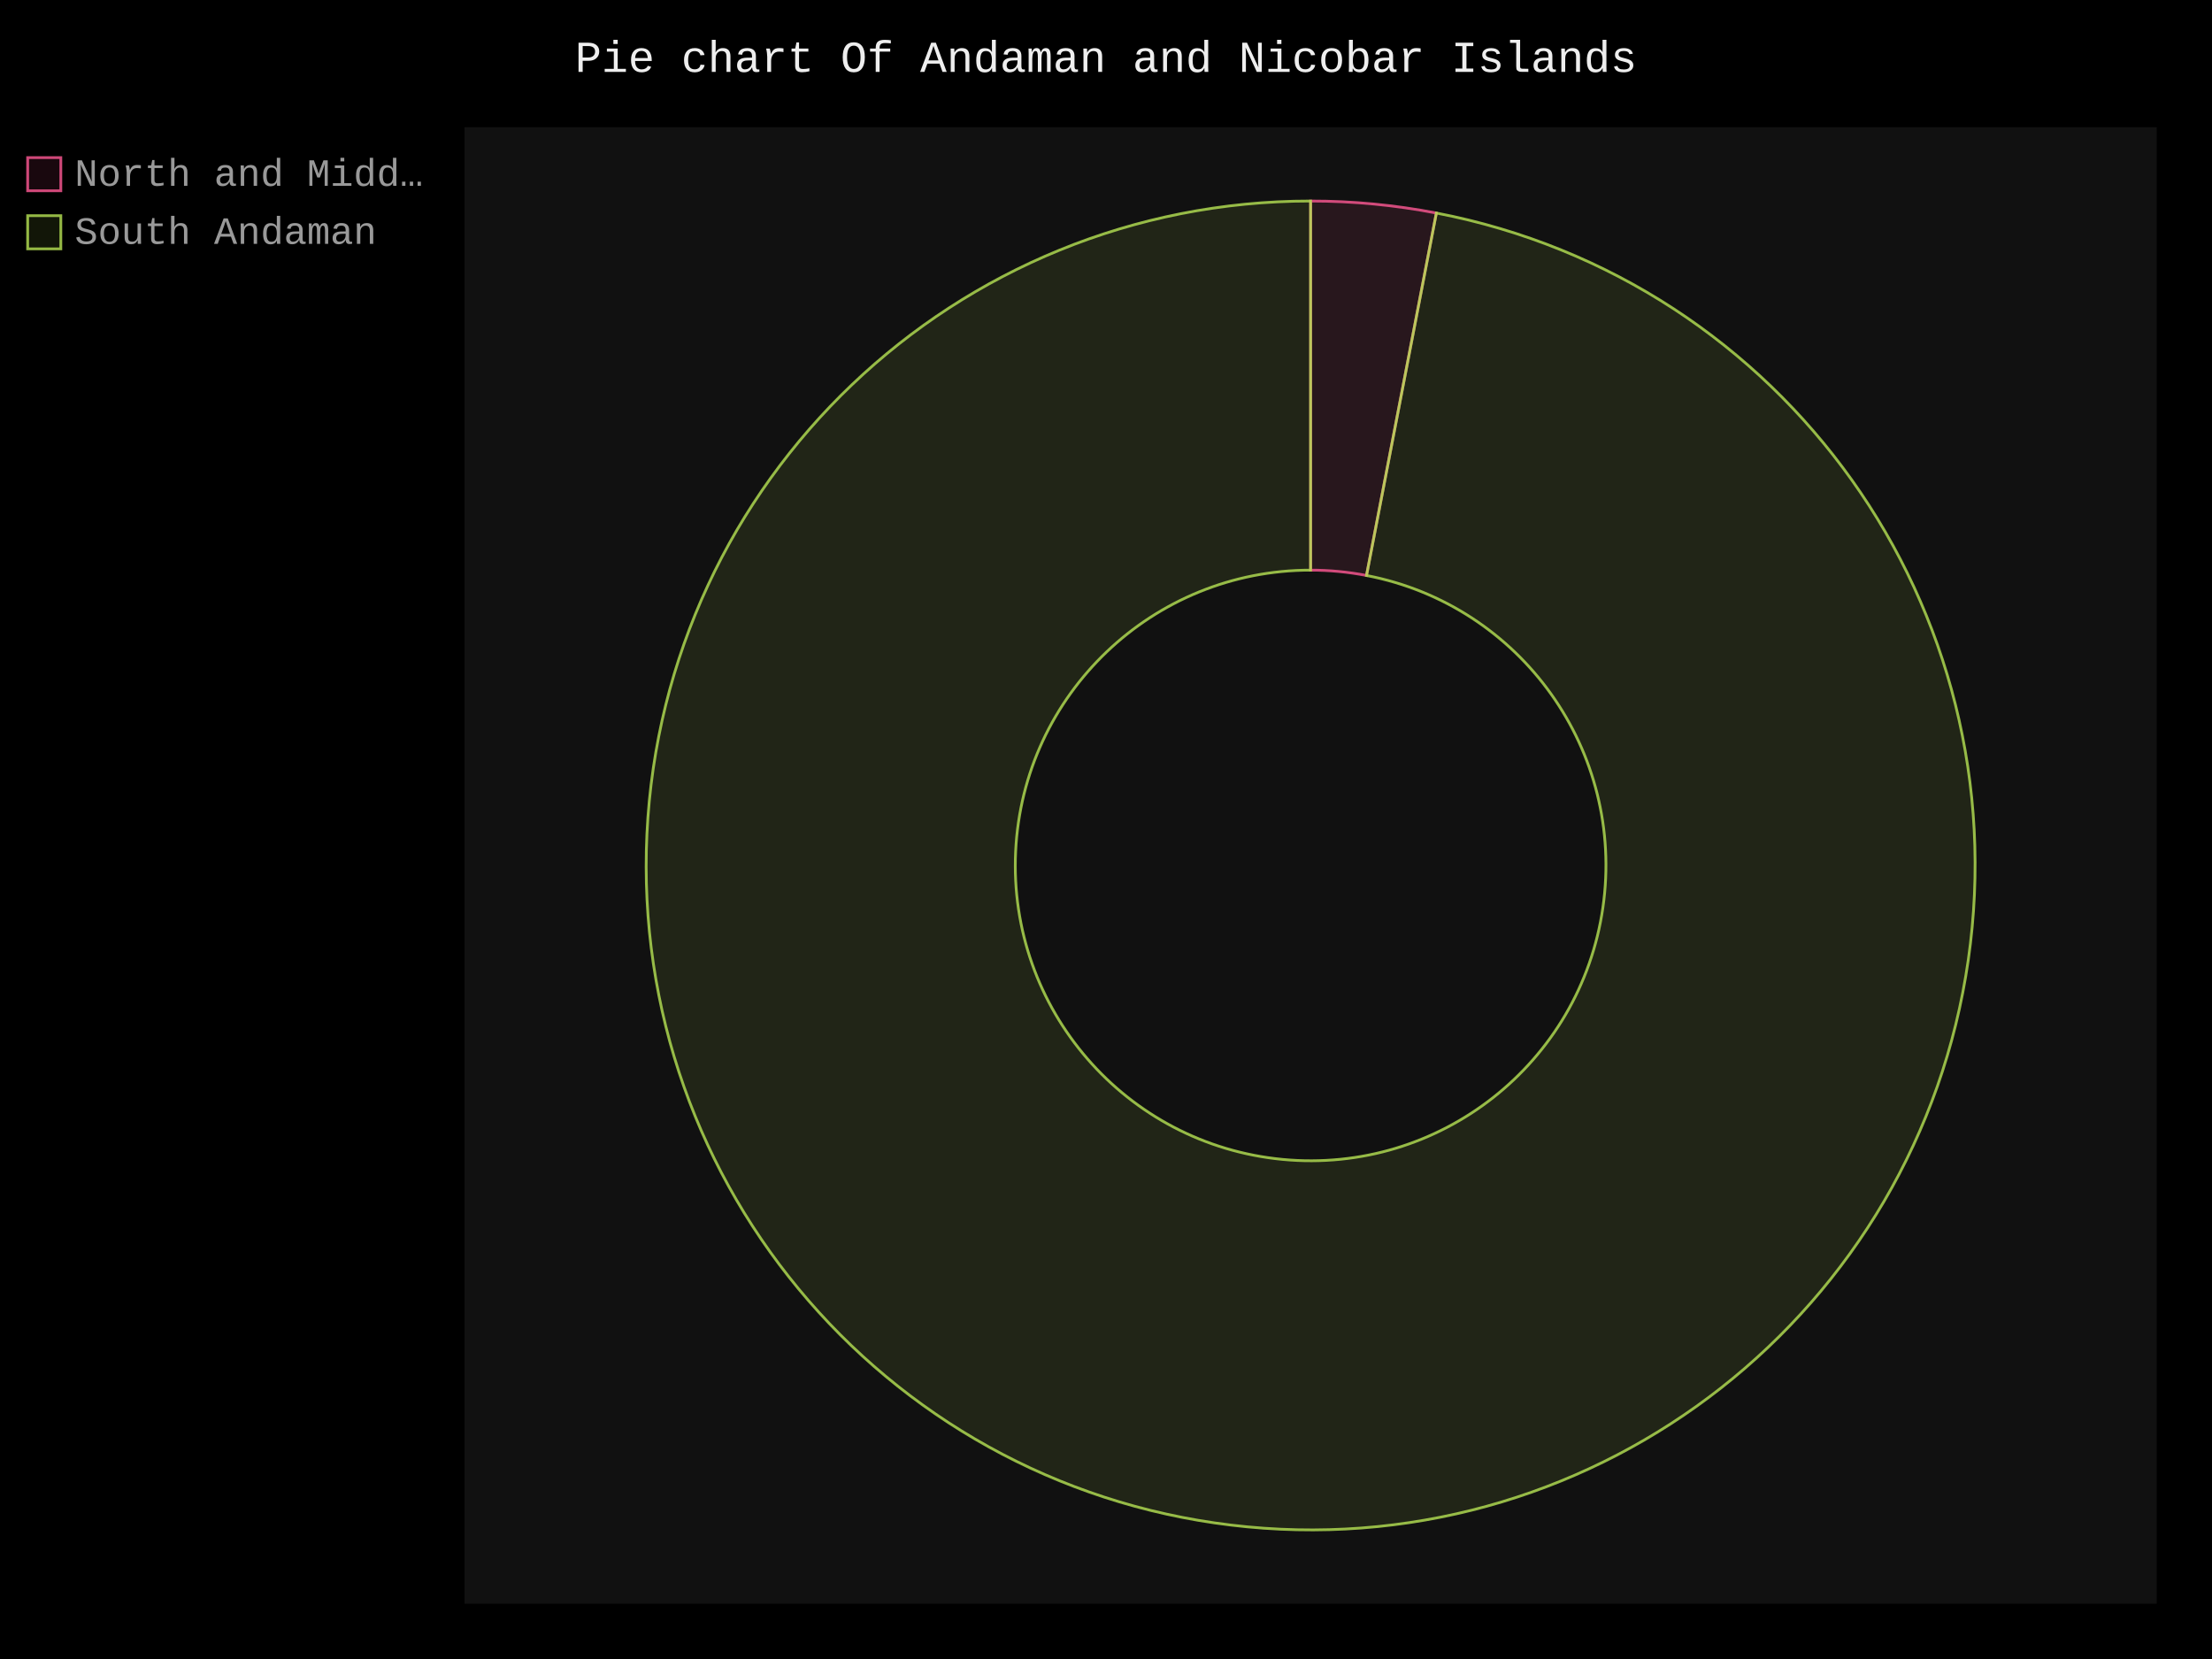
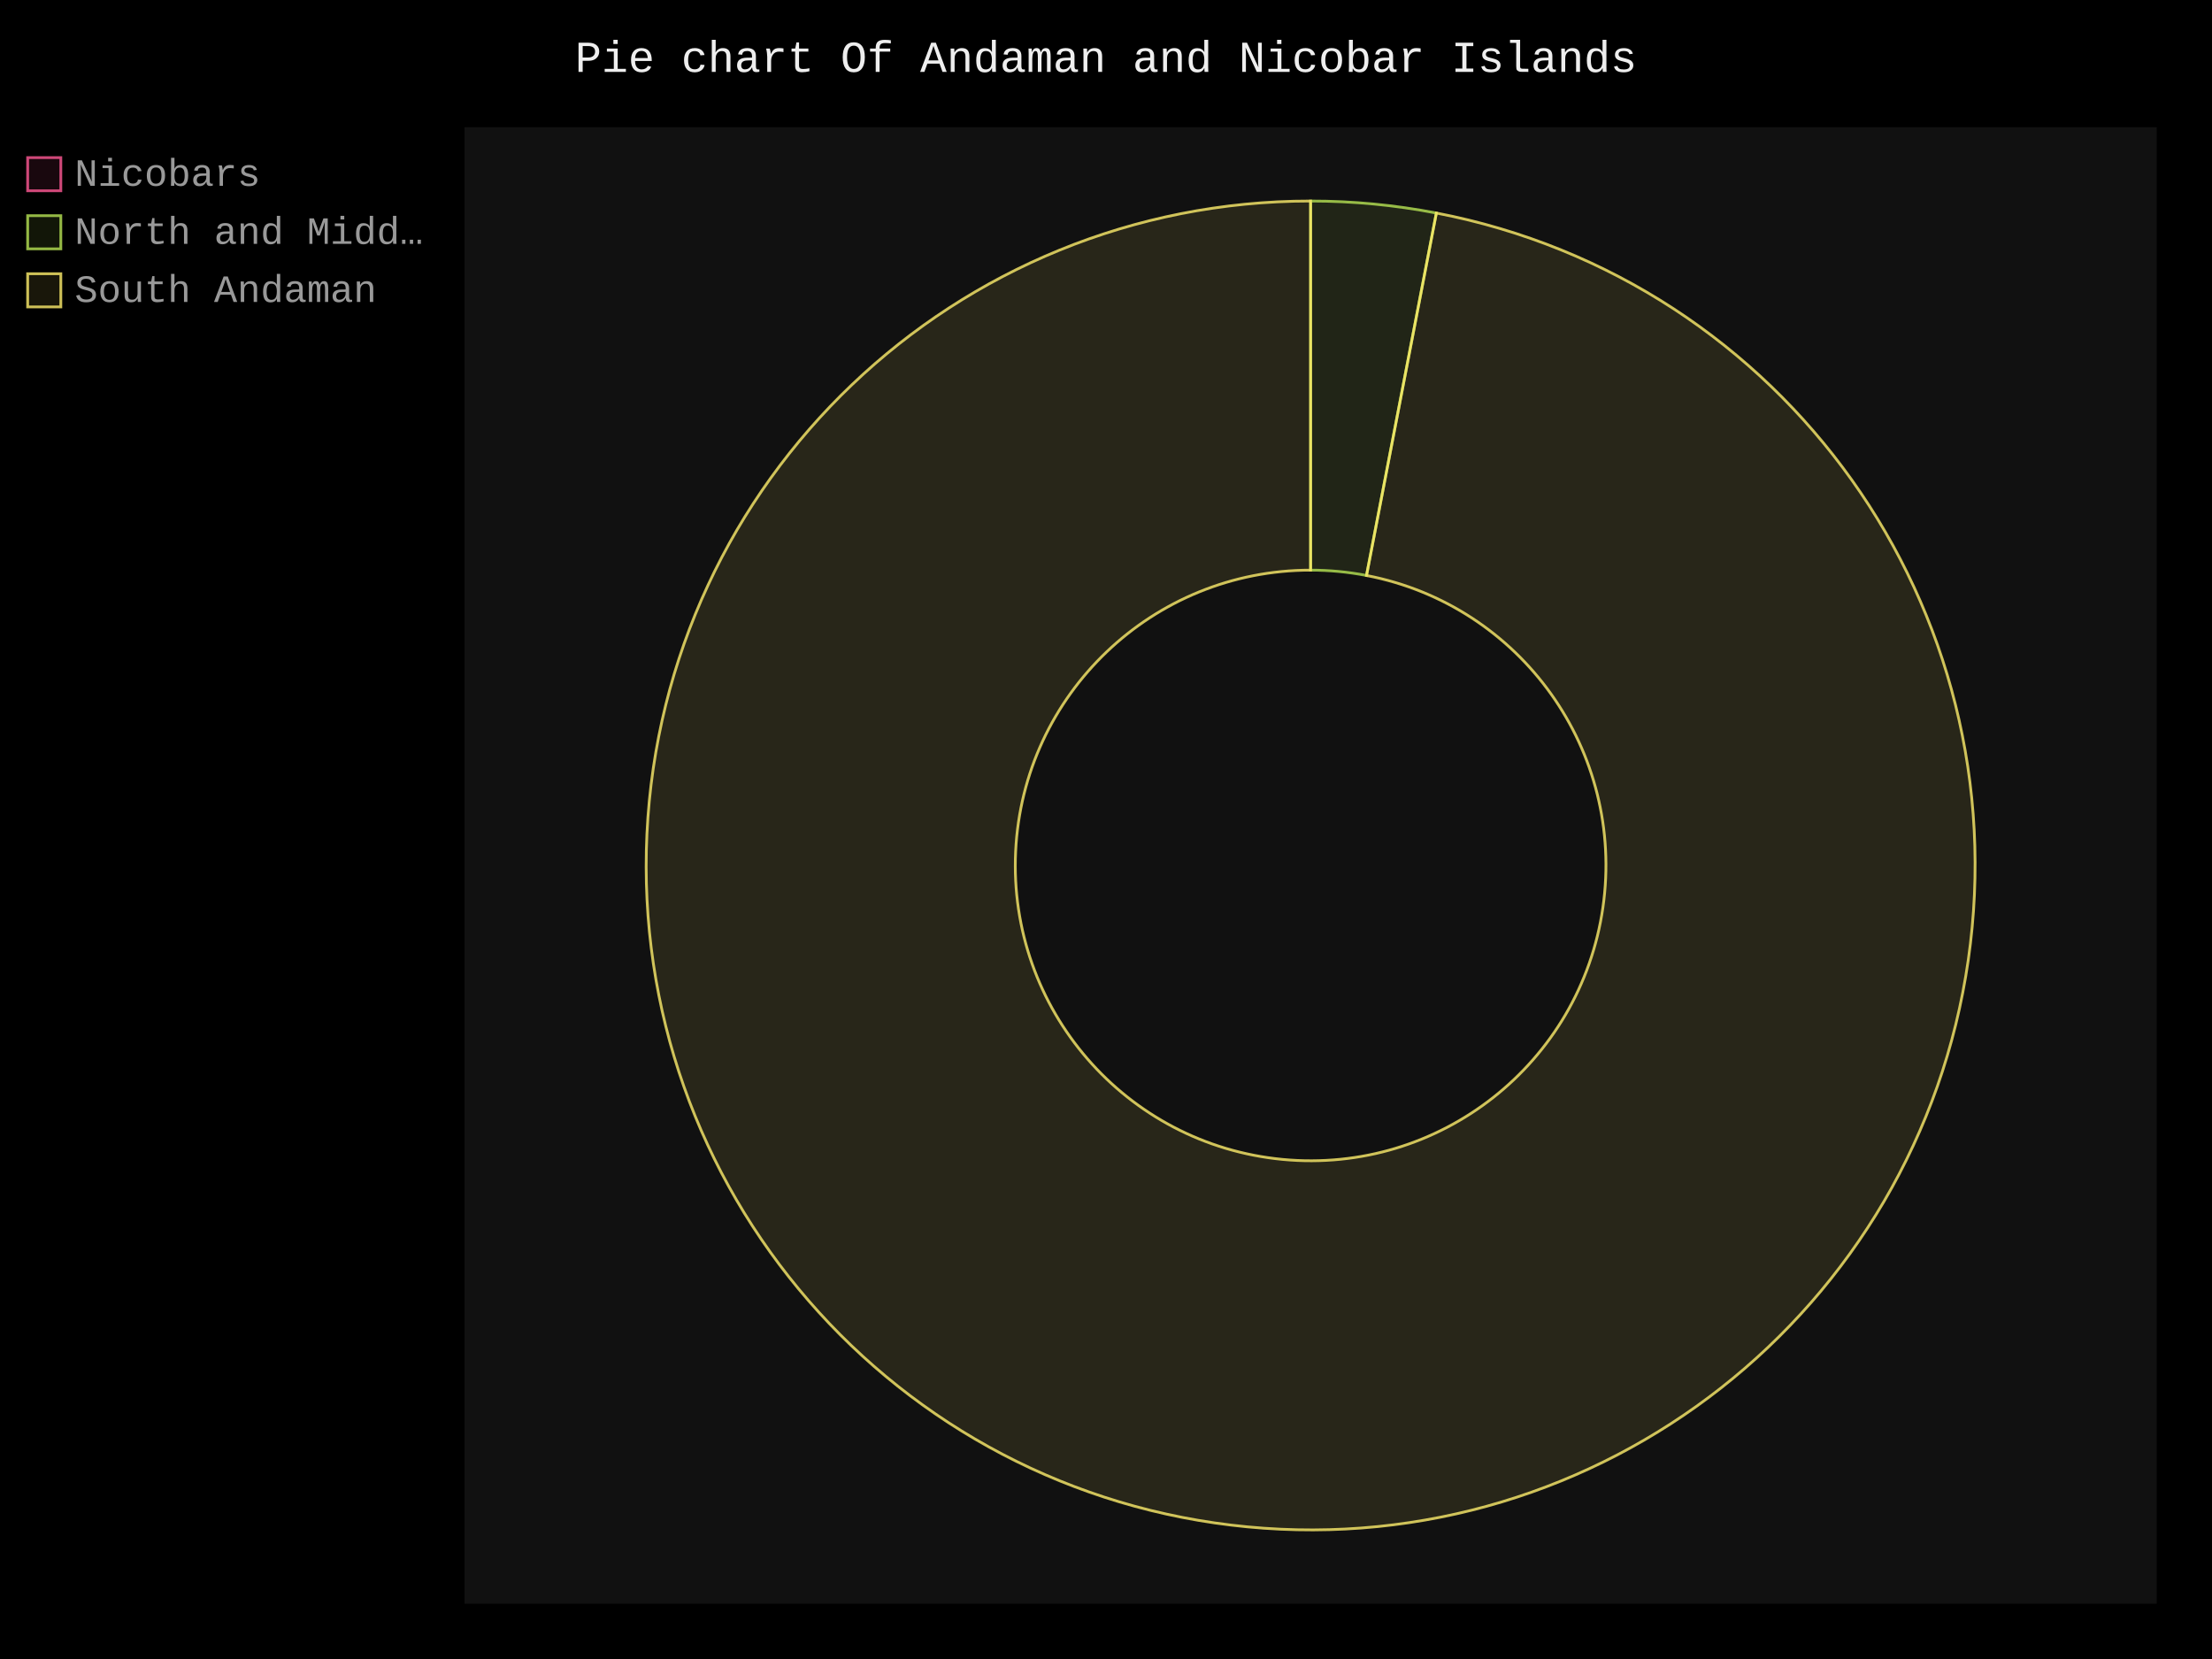
- <svg xmlns="http://www.w3.org/2000/svg" id="chart-b296fa28-400c-48dc-853f-322d949173c3" class="pygal-chart" viewBox="0 0 800 600">
+ <svg xmlns="http://www.w3.org/2000/svg" id="chart-b3a0b00a-907e-4a97-8c12-485cbef812cb" class="pygal-chart" viewBox="0 0 800 600">
  <defs>
-     <style type="text/css">#chart-b296fa28-400c-48dc-853f-322d949173c3{-webkit-user-select:none;-webkit-font-smoothing:antialiased;font-family:Consolas,"Liberation Mono",Menlo,Courier,monospace}#chart-b296fa28-400c-48dc-853f-322d949173c3 .title{font-family:Consolas,"Liberation Mono",Menlo,Courier,monospace;font-size:16px}#chart-b296fa28-400c-48dc-853f-322d949173c3 .legends .legend text{font-family:Consolas,"Liberation Mono",Menlo,Courier,monospace;font-size:14px}#chart-b296fa28-400c-48dc-853f-322d949173c3 .axis text{font-family:Consolas,"Liberation Mono",Menlo,Courier,monospace;font-size:10px}#chart-b296fa28-400c-48dc-853f-322d949173c3 .axis text.major{font-family:Consolas,"Liberation Mono",Menlo,Courier,monospace;font-size:10px}#chart-b296fa28-400c-48dc-853f-322d949173c3 .text-overlay text.value{font-family:Consolas,"Liberation Mono",Menlo,Courier,monospace;font-size:16px}#chart-b296fa28-400c-48dc-853f-322d949173c3 .text-overlay text.label{font-family:Consolas,"Liberation Mono",Menlo,Courier,monospace;font-size:10px}#chart-b296fa28-400c-48dc-853f-322d949173c3 .tooltip{font-family:Consolas,"Liberation Mono",Menlo,Courier,monospace;font-size:14px}#chart-b296fa28-400c-48dc-853f-322d949173c3 text.no_data{font-family:Consolas,"Liberation Mono",Menlo,Courier,monospace;font-size:64px}
- #chart-b296fa28-400c-48dc-853f-322d949173c3{background-color:black}#chart-b296fa28-400c-48dc-853f-322d949173c3 path,#chart-b296fa28-400c-48dc-853f-322d949173c3 line,#chart-b296fa28-400c-48dc-853f-322d949173c3 rect,#chart-b296fa28-400c-48dc-853f-322d949173c3 circle{-webkit-transition:1s ease-out;-moz-transition:1s ease-out;transition:1s ease-out}#chart-b296fa28-400c-48dc-853f-322d949173c3 .graph &gt; .background{fill:black}#chart-b296fa28-400c-48dc-853f-322d949173c3 .plot &gt; .background{fill:#111}#chart-b296fa28-400c-48dc-853f-322d949173c3 .graph{fill:#999}#chart-b296fa28-400c-48dc-853f-322d949173c3 text.no_data{fill:#eee}#chart-b296fa28-400c-48dc-853f-322d949173c3 .title{fill:#eee}#chart-b296fa28-400c-48dc-853f-322d949173c3 .legends .legend text{fill:#999}#chart-b296fa28-400c-48dc-853f-322d949173c3 .legends .legend:hover text{fill:#eee}#chart-b296fa28-400c-48dc-853f-322d949173c3 .axis .line{stroke:#eee}#chart-b296fa28-400c-48dc-853f-322d949173c3 .axis .guide.line{stroke:#555}#chart-b296fa28-400c-48dc-853f-322d949173c3 .axis .major.line{stroke:#999}#chart-b296fa28-400c-48dc-853f-322d949173c3 .axis text.major{fill:#eee}#chart-b296fa28-400c-48dc-853f-322d949173c3 .axis.y .guides:hover .guide.line,#chart-b296fa28-400c-48dc-853f-322d949173c3 .line-graph .axis.x .guides:hover .guide.line,#chart-b296fa28-400c-48dc-853f-322d949173c3 .stackedline-graph .axis.x .guides:hover .guide.line,#chart-b296fa28-400c-48dc-853f-322d949173c3 .xy-graph .axis.x .guides:hover .guide.line{stroke:#eee}#chart-b296fa28-400c-48dc-853f-322d949173c3 .axis .guides:hover text{fill:#eee}#chart-b296fa28-400c-48dc-853f-322d949173c3 .reactive{fill-opacity:.1;stroke-opacity:.8}#chart-b296fa28-400c-48dc-853f-322d949173c3 .ci{stroke:#999}#chart-b296fa28-400c-48dc-853f-322d949173c3 .reactive.active,#chart-b296fa28-400c-48dc-853f-322d949173c3 .active .reactive{fill-opacity:.75;stroke-opacity:.9;stroke-width:4}#chart-b296fa28-400c-48dc-853f-322d949173c3 .ci .reactive.active{stroke-width:1.5}#chart-b296fa28-400c-48dc-853f-322d949173c3 .series text{fill:#eee}#chart-b296fa28-400c-48dc-853f-322d949173c3 .tooltip rect{fill:#111;stroke:#eee;-webkit-transition:opacity 1s ease-out;-moz-transition:opacity 1s ease-out;transition:opacity 1s ease-out}#chart-b296fa28-400c-48dc-853f-322d949173c3 .tooltip .label{fill:#999}#chart-b296fa28-400c-48dc-853f-322d949173c3 .tooltip .label{fill:#999}#chart-b296fa28-400c-48dc-853f-322d949173c3 .tooltip .legend{font-size:.8em;fill:#555}#chart-b296fa28-400c-48dc-853f-322d949173c3 .tooltip .x_label{font-size:.6em;fill:#eee}#chart-b296fa28-400c-48dc-853f-322d949173c3 .tooltip .xlink{font-size:.5em;text-decoration:underline}#chart-b296fa28-400c-48dc-853f-322d949173c3 .tooltip .value{font-size:1.5em}#chart-b296fa28-400c-48dc-853f-322d949173c3 .bound{font-size:.5em}#chart-b296fa28-400c-48dc-853f-322d949173c3 .max-value{font-size:.75em;fill:#555}#chart-b296fa28-400c-48dc-853f-322d949173c3 .map-element{fill:#111;stroke:#555 !important}#chart-b296fa28-400c-48dc-853f-322d949173c3 .map-element .reactive{fill-opacity:inherit;stroke-opacity:inherit}#chart-b296fa28-400c-48dc-853f-322d949173c3 .color-0,#chart-b296fa28-400c-48dc-853f-322d949173c3 .color-0 a:visited{stroke:#ff5995;fill:#ff5995}#chart-b296fa28-400c-48dc-853f-322d949173c3 .color-1,#chart-b296fa28-400c-48dc-853f-322d949173c3 .color-1 a:visited{stroke:#b6e354;fill:#b6e354}#chart-b296fa28-400c-48dc-853f-322d949173c3 .text-overlay .color-0 text{fill:black}#chart-b296fa28-400c-48dc-853f-322d949173c3 .text-overlay .color-1 text{fill:black}
- #chart-b296fa28-400c-48dc-853f-322d949173c3 text.no_data{text-anchor:middle}#chart-b296fa28-400c-48dc-853f-322d949173c3 .guide.line{fill:none}#chart-b296fa28-400c-48dc-853f-322d949173c3 .centered{text-anchor:middle}#chart-b296fa28-400c-48dc-853f-322d949173c3 .title{text-anchor:middle}#chart-b296fa28-400c-48dc-853f-322d949173c3 .legends .legend text{fill-opacity:1}#chart-b296fa28-400c-48dc-853f-322d949173c3 .axis.x text{text-anchor:middle}#chart-b296fa28-400c-48dc-853f-322d949173c3 .axis.x:not(.web) text[transform]{text-anchor:start}#chart-b296fa28-400c-48dc-853f-322d949173c3 .axis.x:not(.web) text[transform].backwards{text-anchor:end}#chart-b296fa28-400c-48dc-853f-322d949173c3 .axis.y text{text-anchor:end}#chart-b296fa28-400c-48dc-853f-322d949173c3 .axis.y text[transform].backwards{text-anchor:start}#chart-b296fa28-400c-48dc-853f-322d949173c3 .axis.y2 text{text-anchor:start}#chart-b296fa28-400c-48dc-853f-322d949173c3 .axis.y2 text[transform].backwards{text-anchor:end}#chart-b296fa28-400c-48dc-853f-322d949173c3 .axis .guide.line{stroke-dasharray:4,4}#chart-b296fa28-400c-48dc-853f-322d949173c3 .axis .major.guide.line{stroke-dasharray:6,6}#chart-b296fa28-400c-48dc-853f-322d949173c3 .horizontal .axis.y .guide.line,#chart-b296fa28-400c-48dc-853f-322d949173c3 .horizontal .axis.y2 .guide.line,#chart-b296fa28-400c-48dc-853f-322d949173c3 .vertical .axis.x .guide.line{opacity:0}#chart-b296fa28-400c-48dc-853f-322d949173c3 .horizontal .axis.always_show .guide.line,#chart-b296fa28-400c-48dc-853f-322d949173c3 .vertical .axis.always_show .guide.line{opacity:1 !important}#chart-b296fa28-400c-48dc-853f-322d949173c3 .axis.y .guides:hover .guide.line,#chart-b296fa28-400c-48dc-853f-322d949173c3 .axis.y2 .guides:hover .guide.line,#chart-b296fa28-400c-48dc-853f-322d949173c3 .axis.x .guides:hover .guide.line{opacity:1}#chart-b296fa28-400c-48dc-853f-322d949173c3 .axis .guides:hover text{opacity:1}#chart-b296fa28-400c-48dc-853f-322d949173c3 .nofill{fill:none}#chart-b296fa28-400c-48dc-853f-322d949173c3 .subtle-fill{fill-opacity:.2}#chart-b296fa28-400c-48dc-853f-322d949173c3 .dot{stroke-width:1px;fill-opacity:1}#chart-b296fa28-400c-48dc-853f-322d949173c3 .dot.active{stroke-width:5px}#chart-b296fa28-400c-48dc-853f-322d949173c3 .dot.negative{fill:transparent}#chart-b296fa28-400c-48dc-853f-322d949173c3 text,#chart-b296fa28-400c-48dc-853f-322d949173c3 tspan{stroke:none !important}#chart-b296fa28-400c-48dc-853f-322d949173c3 .series text.active{opacity:1}#chart-b296fa28-400c-48dc-853f-322d949173c3 .tooltip rect{fill-opacity:.95;stroke-width:.5}#chart-b296fa28-400c-48dc-853f-322d949173c3 .tooltip text{fill-opacity:1}#chart-b296fa28-400c-48dc-853f-322d949173c3 .showable{visibility:hidden}#chart-b296fa28-400c-48dc-853f-322d949173c3 .showable.shown{visibility:visible}#chart-b296fa28-400c-48dc-853f-322d949173c3 .gauge-background{fill:rgba(229,229,229,1);stroke:none}#chart-b296fa28-400c-48dc-853f-322d949173c3 .bg-lines{stroke:black;stroke-width:2px}</style>
+     <style type="text/css">#chart-b3a0b00a-907e-4a97-8c12-485cbef812cb{-webkit-user-select:none;-webkit-font-smoothing:antialiased;font-family:Consolas,"Liberation Mono",Menlo,Courier,monospace}#chart-b3a0b00a-907e-4a97-8c12-485cbef812cb .title{font-family:Consolas,"Liberation Mono",Menlo,Courier,monospace;font-size:16px}#chart-b3a0b00a-907e-4a97-8c12-485cbef812cb .legends .legend text{font-family:Consolas,"Liberation Mono",Menlo,Courier,monospace;font-size:14px}#chart-b3a0b00a-907e-4a97-8c12-485cbef812cb .axis text{font-family:Consolas,"Liberation Mono",Menlo,Courier,monospace;font-size:10px}#chart-b3a0b00a-907e-4a97-8c12-485cbef812cb .axis text.major{font-family:Consolas,"Liberation Mono",Menlo,Courier,monospace;font-size:10px}#chart-b3a0b00a-907e-4a97-8c12-485cbef812cb .text-overlay text.value{font-family:Consolas,"Liberation Mono",Menlo,Courier,monospace;font-size:16px}#chart-b3a0b00a-907e-4a97-8c12-485cbef812cb .text-overlay text.label{font-family:Consolas,"Liberation Mono",Menlo,Courier,monospace;font-size:10px}#chart-b3a0b00a-907e-4a97-8c12-485cbef812cb .tooltip{font-family:Consolas,"Liberation Mono",Menlo,Courier,monospace;font-size:14px}#chart-b3a0b00a-907e-4a97-8c12-485cbef812cb text.no_data{font-family:Consolas,"Liberation Mono",Menlo,Courier,monospace;font-size:64px}
+ #chart-b3a0b00a-907e-4a97-8c12-485cbef812cb{background-color:black}#chart-b3a0b00a-907e-4a97-8c12-485cbef812cb path,#chart-b3a0b00a-907e-4a97-8c12-485cbef812cb line,#chart-b3a0b00a-907e-4a97-8c12-485cbef812cb rect,#chart-b3a0b00a-907e-4a97-8c12-485cbef812cb circle{-webkit-transition:1s ease-out;-moz-transition:1s ease-out;transition:1s ease-out}#chart-b3a0b00a-907e-4a97-8c12-485cbef812cb .graph &gt; .background{fill:black}#chart-b3a0b00a-907e-4a97-8c12-485cbef812cb .plot &gt; .background{fill:#111}#chart-b3a0b00a-907e-4a97-8c12-485cbef812cb .graph{fill:#999}#chart-b3a0b00a-907e-4a97-8c12-485cbef812cb text.no_data{fill:#eee}#chart-b3a0b00a-907e-4a97-8c12-485cbef812cb .title{fill:#eee}#chart-b3a0b00a-907e-4a97-8c12-485cbef812cb .legends .legend text{fill:#999}#chart-b3a0b00a-907e-4a97-8c12-485cbef812cb .legends .legend:hover text{fill:#eee}#chart-b3a0b00a-907e-4a97-8c12-485cbef812cb .axis .line{stroke:#eee}#chart-b3a0b00a-907e-4a97-8c12-485cbef812cb .axis .guide.line{stroke:#555}#chart-b3a0b00a-907e-4a97-8c12-485cbef812cb .axis .major.line{stroke:#999}#chart-b3a0b00a-907e-4a97-8c12-485cbef812cb .axis text.major{fill:#eee}#chart-b3a0b00a-907e-4a97-8c12-485cbef812cb .axis.y .guides:hover .guide.line,#chart-b3a0b00a-907e-4a97-8c12-485cbef812cb .line-graph .axis.x .guides:hover .guide.line,#chart-b3a0b00a-907e-4a97-8c12-485cbef812cb .stackedline-graph .axis.x .guides:hover .guide.line,#chart-b3a0b00a-907e-4a97-8c12-485cbef812cb .xy-graph .axis.x .guides:hover .guide.line{stroke:#eee}#chart-b3a0b00a-907e-4a97-8c12-485cbef812cb .axis .guides:hover text{fill:#eee}#chart-b3a0b00a-907e-4a97-8c12-485cbef812cb .reactive{fill-opacity:.1;stroke-opacity:.8}#chart-b3a0b00a-907e-4a97-8c12-485cbef812cb .ci{stroke:#999}#chart-b3a0b00a-907e-4a97-8c12-485cbef812cb .reactive.active,#chart-b3a0b00a-907e-4a97-8c12-485cbef812cb .active .reactive{fill-opacity:.75;stroke-opacity:.9;stroke-width:4}#chart-b3a0b00a-907e-4a97-8c12-485cbef812cb .ci .reactive.active{stroke-width:1.5}#chart-b3a0b00a-907e-4a97-8c12-485cbef812cb .series text{fill:#eee}#chart-b3a0b00a-907e-4a97-8c12-485cbef812cb .tooltip rect{fill:#111;stroke:#eee;-webkit-transition:opacity 1s ease-out;-moz-transition:opacity 1s ease-out;transition:opacity 1s ease-out}#chart-b3a0b00a-907e-4a97-8c12-485cbef812cb .tooltip .label{fill:#999}#chart-b3a0b00a-907e-4a97-8c12-485cbef812cb .tooltip .label{fill:#999}#chart-b3a0b00a-907e-4a97-8c12-485cbef812cb .tooltip .legend{font-size:.8em;fill:#555}#chart-b3a0b00a-907e-4a97-8c12-485cbef812cb .tooltip .x_label{font-size:.6em;fill:#eee}#chart-b3a0b00a-907e-4a97-8c12-485cbef812cb .tooltip .xlink{font-size:.5em;text-decoration:underline}#chart-b3a0b00a-907e-4a97-8c12-485cbef812cb .tooltip .value{font-size:1.5em}#chart-b3a0b00a-907e-4a97-8c12-485cbef812cb .bound{font-size:.5em}#chart-b3a0b00a-907e-4a97-8c12-485cbef812cb .max-value{font-size:.75em;fill:#555}#chart-b3a0b00a-907e-4a97-8c12-485cbef812cb .map-element{fill:#111;stroke:#555 !important}#chart-b3a0b00a-907e-4a97-8c12-485cbef812cb .map-element .reactive{fill-opacity:inherit;stroke-opacity:inherit}#chart-b3a0b00a-907e-4a97-8c12-485cbef812cb .color-0,#chart-b3a0b00a-907e-4a97-8c12-485cbef812cb .color-0 a:visited{stroke:#ff5995;fill:#ff5995}#chart-b3a0b00a-907e-4a97-8c12-485cbef812cb .color-1,#chart-b3a0b00a-907e-4a97-8c12-485cbef812cb .color-1 a:visited{stroke:#b6e354;fill:#b6e354}#chart-b3a0b00a-907e-4a97-8c12-485cbef812cb .color-2,#chart-b3a0b00a-907e-4a97-8c12-485cbef812cb .color-2 a:visited{stroke:#feed6c;fill:#feed6c}#chart-b3a0b00a-907e-4a97-8c12-485cbef812cb .text-overlay .color-0 text{fill:black}#chart-b3a0b00a-907e-4a97-8c12-485cbef812cb .text-overlay .color-1 text{fill:black}#chart-b3a0b00a-907e-4a97-8c12-485cbef812cb .text-overlay .color-2 text{fill:black}
+ #chart-b3a0b00a-907e-4a97-8c12-485cbef812cb text.no_data{text-anchor:middle}#chart-b3a0b00a-907e-4a97-8c12-485cbef812cb .guide.line{fill:none}#chart-b3a0b00a-907e-4a97-8c12-485cbef812cb .centered{text-anchor:middle}#chart-b3a0b00a-907e-4a97-8c12-485cbef812cb .title{text-anchor:middle}#chart-b3a0b00a-907e-4a97-8c12-485cbef812cb .legends .legend text{fill-opacity:1}#chart-b3a0b00a-907e-4a97-8c12-485cbef812cb .axis.x text{text-anchor:middle}#chart-b3a0b00a-907e-4a97-8c12-485cbef812cb .axis.x:not(.web) text[transform]{text-anchor:start}#chart-b3a0b00a-907e-4a97-8c12-485cbef812cb .axis.x:not(.web) text[transform].backwards{text-anchor:end}#chart-b3a0b00a-907e-4a97-8c12-485cbef812cb .axis.y text{text-anchor:end}#chart-b3a0b00a-907e-4a97-8c12-485cbef812cb .axis.y text[transform].backwards{text-anchor:start}#chart-b3a0b00a-907e-4a97-8c12-485cbef812cb .axis.y2 text{text-anchor:start}#chart-b3a0b00a-907e-4a97-8c12-485cbef812cb .axis.y2 text[transform].backwards{text-anchor:end}#chart-b3a0b00a-907e-4a97-8c12-485cbef812cb .axis .guide.line{stroke-dasharray:4,4}#chart-b3a0b00a-907e-4a97-8c12-485cbef812cb .axis .major.guide.line{stroke-dasharray:6,6}#chart-b3a0b00a-907e-4a97-8c12-485cbef812cb .horizontal .axis.y .guide.line,#chart-b3a0b00a-907e-4a97-8c12-485cbef812cb .horizontal .axis.y2 .guide.line,#chart-b3a0b00a-907e-4a97-8c12-485cbef812cb .vertical .axis.x .guide.line{opacity:0}#chart-b3a0b00a-907e-4a97-8c12-485cbef812cb .horizontal .axis.always_show .guide.line,#chart-b3a0b00a-907e-4a97-8c12-485cbef812cb .vertical .axis.always_show .guide.line{opacity:1 !important}#chart-b3a0b00a-907e-4a97-8c12-485cbef812cb .axis.y .guides:hover .guide.line,#chart-b3a0b00a-907e-4a97-8c12-485cbef812cb .axis.y2 .guides:hover .guide.line,#chart-b3a0b00a-907e-4a97-8c12-485cbef812cb .axis.x .guides:hover .guide.line{opacity:1}#chart-b3a0b00a-907e-4a97-8c12-485cbef812cb .axis .guides:hover text{opacity:1}#chart-b3a0b00a-907e-4a97-8c12-485cbef812cb .nofill{fill:none}#chart-b3a0b00a-907e-4a97-8c12-485cbef812cb .subtle-fill{fill-opacity:.2}#chart-b3a0b00a-907e-4a97-8c12-485cbef812cb .dot{stroke-width:1px;fill-opacity:1}#chart-b3a0b00a-907e-4a97-8c12-485cbef812cb .dot.active{stroke-width:5px}#chart-b3a0b00a-907e-4a97-8c12-485cbef812cb .dot.negative{fill:transparent}#chart-b3a0b00a-907e-4a97-8c12-485cbef812cb text,#chart-b3a0b00a-907e-4a97-8c12-485cbef812cb tspan{stroke:none !important}#chart-b3a0b00a-907e-4a97-8c12-485cbef812cb .series text.active{opacity:1}#chart-b3a0b00a-907e-4a97-8c12-485cbef812cb .tooltip rect{fill-opacity:.95;stroke-width:.5}#chart-b3a0b00a-907e-4a97-8c12-485cbef812cb .tooltip text{fill-opacity:1}#chart-b3a0b00a-907e-4a97-8c12-485cbef812cb .showable{visibility:hidden}#chart-b3a0b00a-907e-4a97-8c12-485cbef812cb .showable.shown{visibility:visible}#chart-b3a0b00a-907e-4a97-8c12-485cbef812cb .gauge-background{fill:rgba(229,229,229,1);stroke:none}#chart-b3a0b00a-907e-4a97-8c12-485cbef812cb .bg-lines{stroke:black;stroke-width:2px}</style>
  </defs>
  <g class="graph pie-graph vertical">
    <rect class="background" height="600" width="800" x="0" y="0" />
    <g class="plot" transform="translate(168, 46)">
      <rect class="background" height="534" width="612.0" x="0" y="0" />
      <g class="series serie-0 color-0">
        <g class="slices">
+           <g class="slice" />
+         </g>
+       </g>
+       <g class="series serie-1 color-1">
+         <g class="slices">
          <g class="slice">
            <path class="slice reactive tooltip-trigger" d="M306 26.7 A240.3 240.3 0 0 1 351.477 31.043 L326.212 162.13 A106.8 106.8 0 0 0 306 160.2 z" />
          </g>
        </g>
      </g>
-       <g class="series serie-1 color-1">
+       <g class="series serie-2 color-2">
        <g class="slices">
          <g class="slice">
            <path class="slice reactive tooltip-trigger" d="M351.477 31.043 A240.3 240.3 0 1 1 306 26.7 L306 160.2 A106.8 106.8 0 1 0 326.212 162.13 z" />
          </g>
        </g>
      </g>
    </g>
    <g class="titles">
      <text class="title plot_title" x="400.0" y="26">Pie chart Of Andaman and Nicobar Islands</text>
    </g>
    <g class="plot overlay" transform="translate(168, 46)">
      <g class="series serie-0 color-0" />
      <g class="series serie-1 color-1" />
+       <g class="series serie-2 color-2" />
    </g>
    <g class="plot text-overlay" transform="translate(168, 46)">
      <g class="series serie-0 color-0" />
      <g class="series serie-1 color-1" />
+       <g class="series serie-2 color-2" />
    </g>
    <g class="plot tooltip-overlay" transform="translate(168, 46)">
      <g class="tooltip" style="opacity: 0" transform="translate(0 0)">
        <rect class="tooltip-box" height="0" rx="0" ry="0" width="0" />
        <g class="text" />
      </g>
    </g>
    <g class="legends" transform="translate(10, 56)">
      <g class="legend reactive activate-serie" id="activate-serie-0">
        <rect class="color-0 reactive" height="12" width="12" x="0.0" y="1.0" />
-         <text x="17.0" y="11.2">North and Midd…</text>
+         <text x="17.0" y="11.2">Nicobars</text>
      </g>
      <g class="legend reactive activate-serie" id="activate-serie-1">
        <rect class="color-1 reactive" height="12" width="12" x="0.0" y="22.0" />
-         <text x="17.0" y="32.2">South Andaman</text>
+         <text x="17.0" y="32.2">North and Midd…</text>
+       </g>
+       <g class="legend reactive activate-serie" id="activate-serie-2">
+         <rect class="color-2 reactive" height="12" width="12" x="0.0" y="43.0" />
+         <text x="17.0" y="53.2">South Andaman</text>
      </g>
    </g>
    <g class="legends" transform="translate(790, 56)" />
  </g>
</svg>
